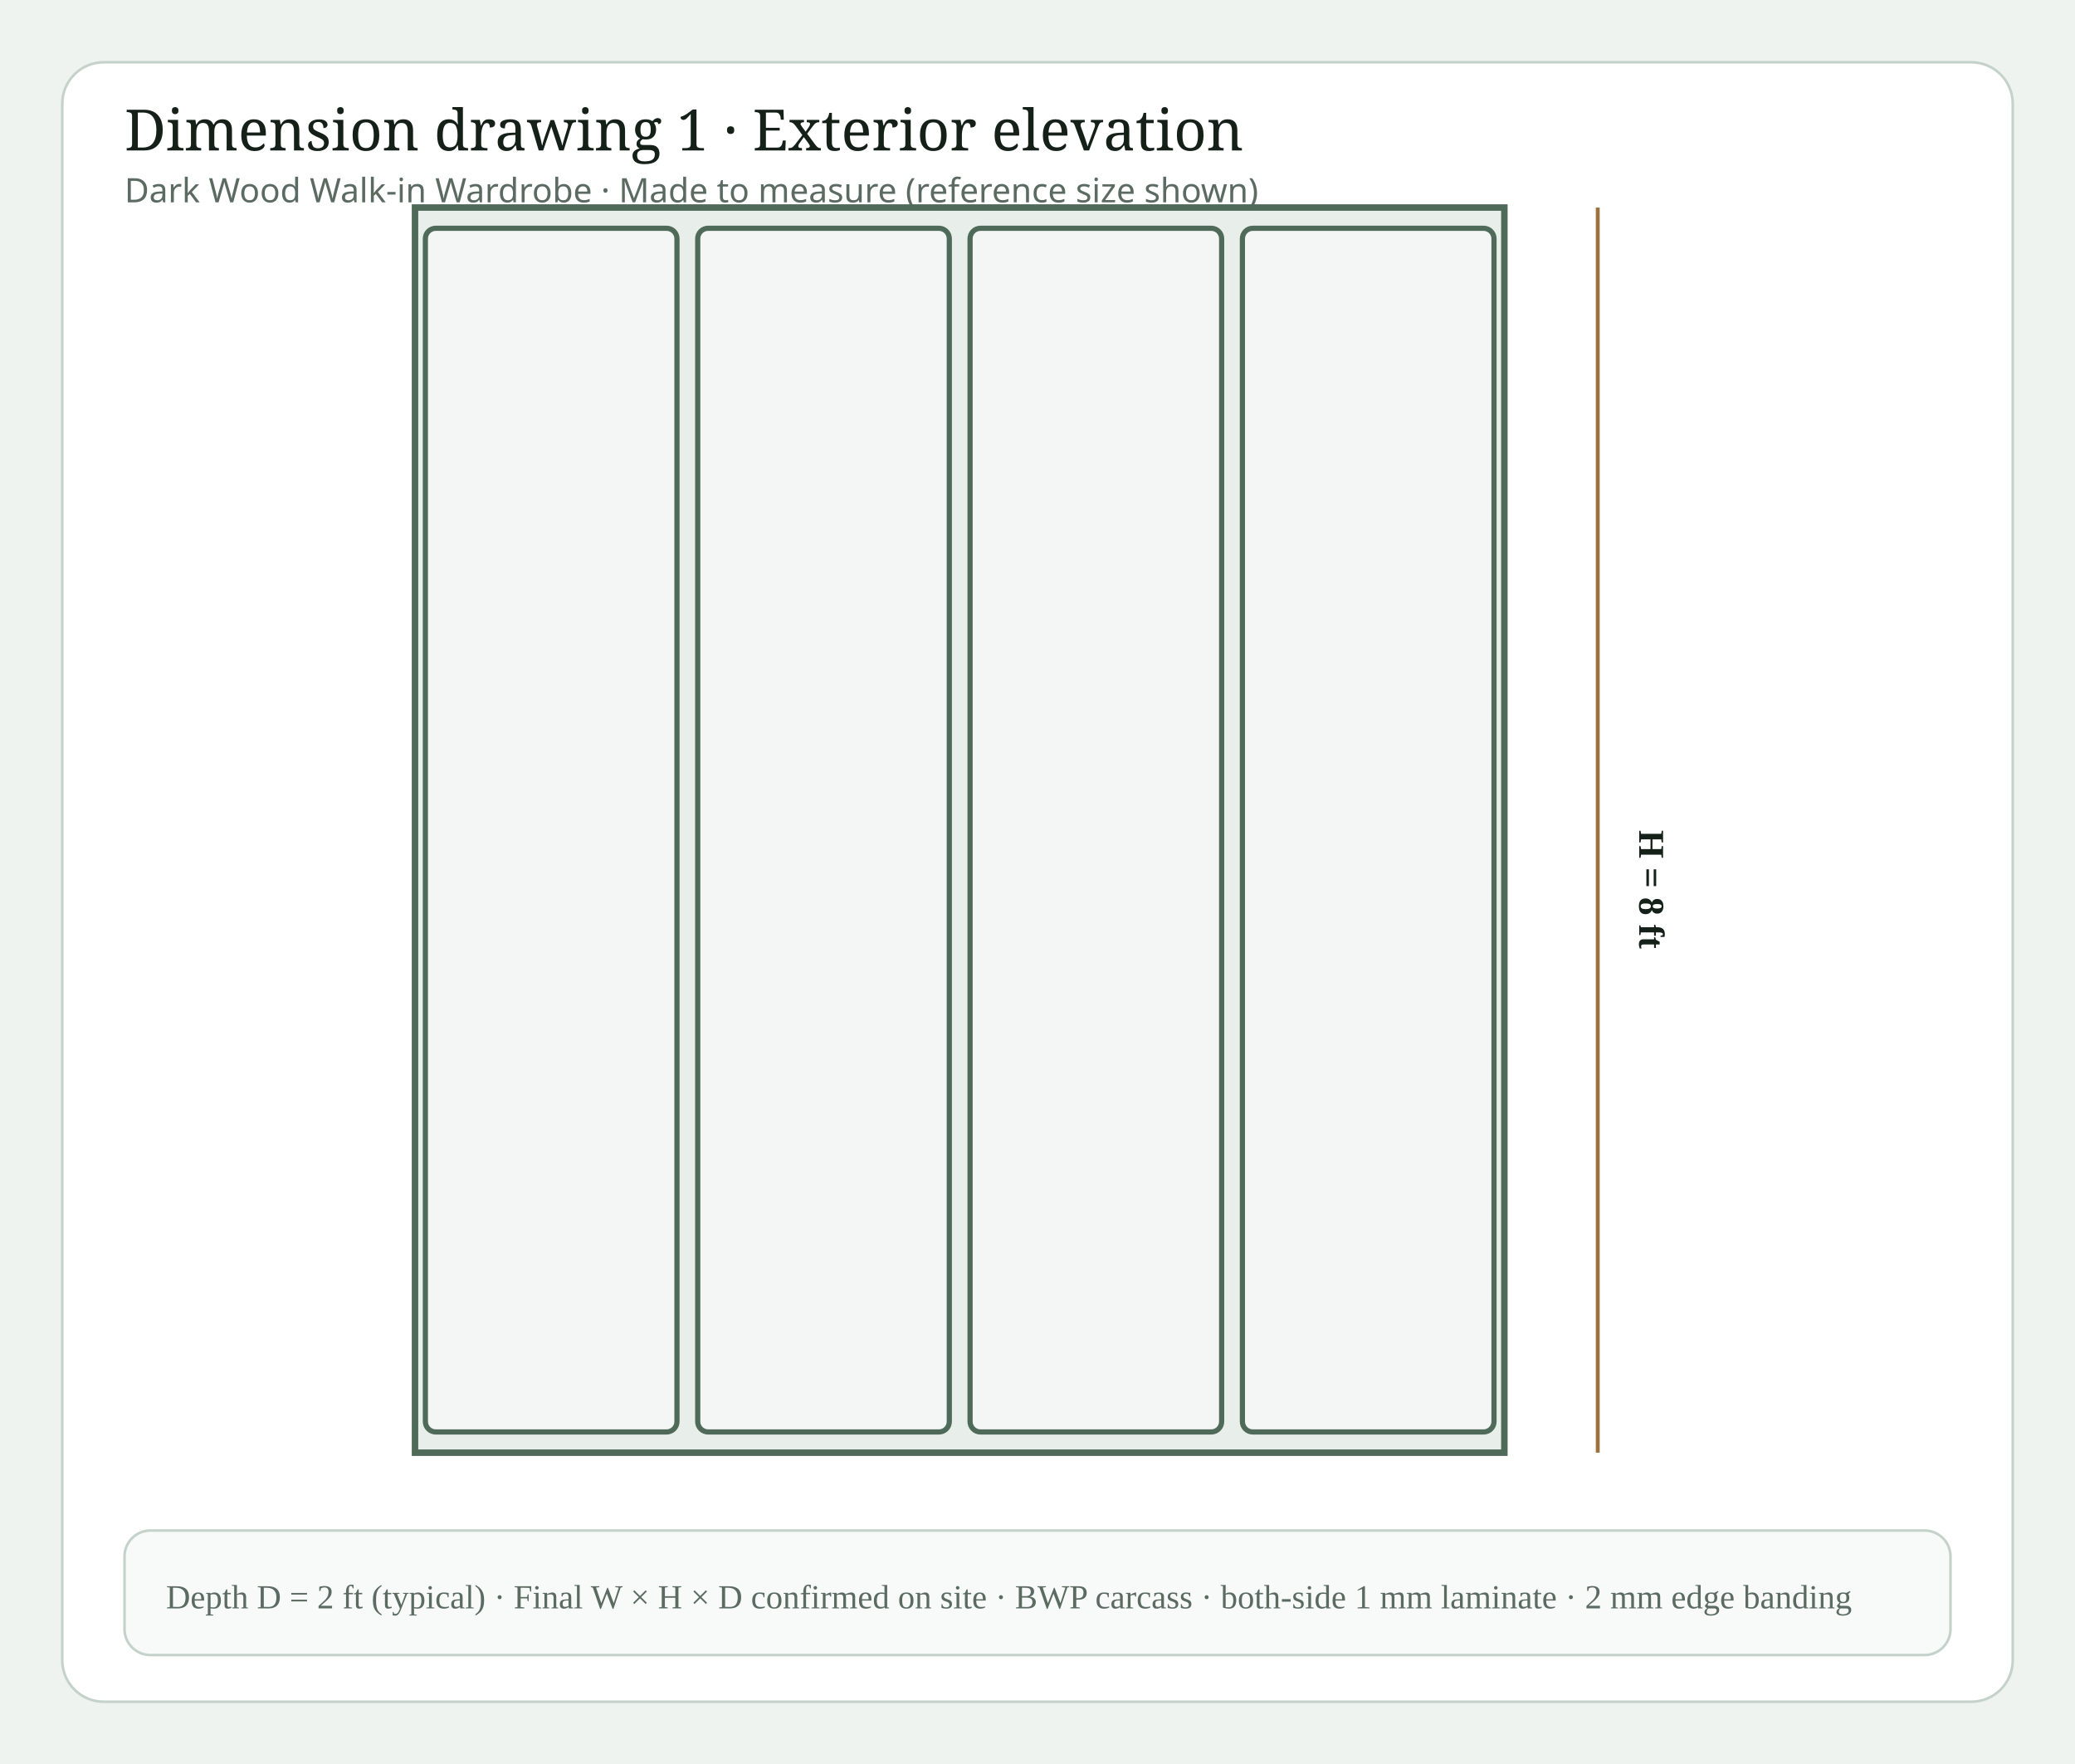
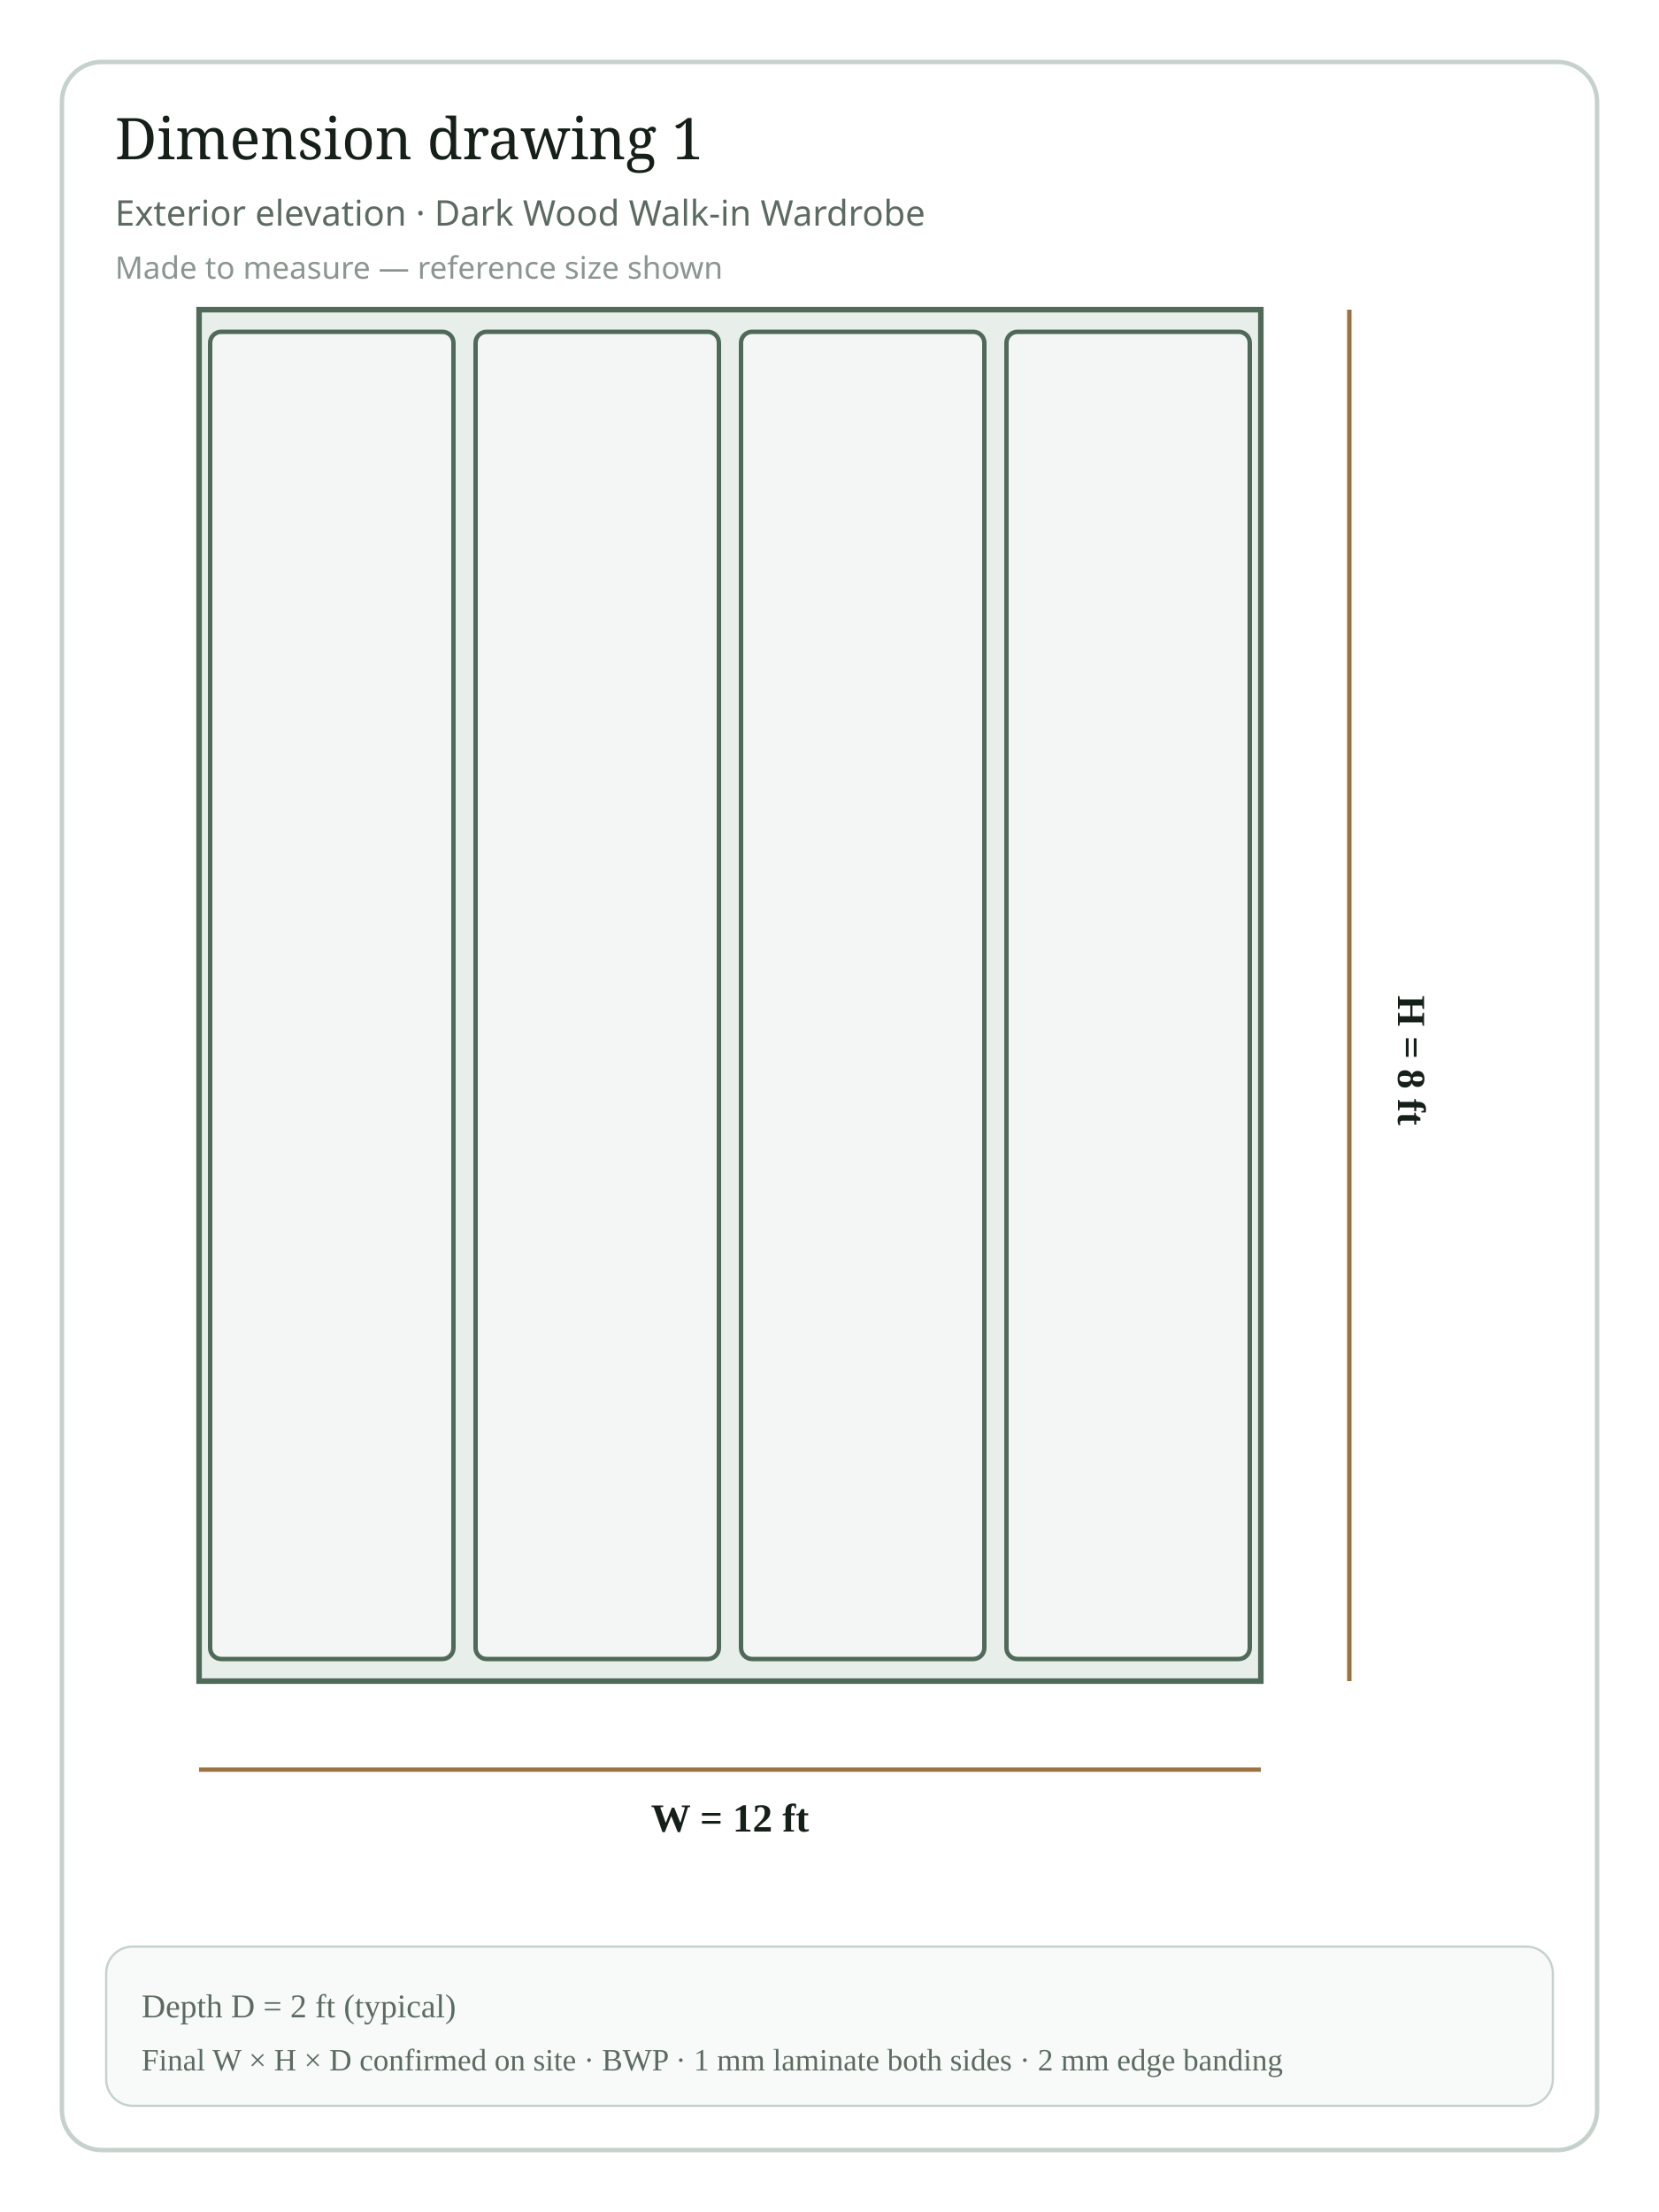
- <svg xmlns="http://www.w3.org/2000/svg" viewBox="0 0 800 680" role="img">
-   <rect width="800" height="680" fill="#eef3f0" />
-   <rect x="24" y="24" width="752" height="632" rx="16" fill="#fff" stroke="#c5d2cb" />
-   <text x="48" y="58" font-family="Georgia, serif" font-size="22" fill="#152019">Dimension drawing 1 · Exterior elevation</text>
-   <text x="48" y="78" font-family="system-ui,sans-serif" font-size="13" fill="#5c6b62">Dark Wood Walk-in Wardrobe · Made to measure (reference size shown)</text>
-   <rect x="160" y="80" width="420" height="480" fill="#e8eeea" stroke="#4f6a58" stroke-width="2.5" />
-   <rect x="164" y="88" width="97" height="464" rx="4" fill="#f3f6f4" stroke="#4f6a58" stroke-width="2" />
-   <rect x="269" y="88" width="97" height="464" rx="4" fill="#f3f6f4" stroke="#4f6a58" stroke-width="2" />
-   <rect x="374" y="88" width="97" height="464" rx="4" fill="#f3f6f4" stroke="#4f6a58" stroke-width="2" />
-   <rect x="479" y="88" width="97" height="464" rx="4" fill="#f3f6f4" stroke="#4f6a58" stroke-width="2" />
-   <line x1="160" y1="596" x2="580" y2="596" stroke="#9a7340" stroke-width="1.5" marker-start="url(#m)" marker-end="url(#m)" />
-   <text x="370" y="618" text-anchor="middle" font-size="14" font-weight="700" fill="#152019">W = 12 ft</text>
-   <line x1="616" y1="80" x2="616" y2="560" stroke="#9a7340" stroke-width="1.5" />
-   <text x="632" y="320" font-size="14" font-weight="700" fill="#152019" transform="rotate(90 632 320)">H = 8 ft</text>
-   <rect x="48" y="590" width="704" height="48" rx="10" fill="#f7faf8" stroke="#c5d2cb" />
-   <text x="64" y="620" font-size="13" fill="#5c6b62">Depth D = 2 ft (typical) · Final W × H × D confirmed on site · BWP carcass · both-side 1 mm laminate · 2 mm edge banding</text>
-   <defs>
-     <marker id="m" markerWidth="6" markerHeight="6" refX="3" refY="3" orient="auto">
-       <circle cx="3" cy="3" r="2" fill="#9a7340" />
-     </marker>
-   </defs>
+ <svg xmlns="http://www.w3.org/2000/svg" viewBox="0 0 750 1000" width="750" height="1000" preserveAspectRatio="xMidYMid meet" role="img">
+   <rect width="750" height="1000" fill="#ffffff" />
+   <rect x="28" y="28" width="694" height="944" rx="18" fill="#fff" stroke="#c5d2cb" stroke-width="2" />
+   <text x="52" y="72" font-family="Georgia, serif" font-size="26" fill="#152019">Dimension drawing 1</text>
+   <text x="52" y="102" font-family="system-ui,sans-serif" font-size="16" fill="#5c6b62">Exterior elevation · Dark Wood Walk-in Wardrobe</text>
+   <text x="52" y="126" font-family="system-ui,sans-serif" font-size="14" fill="#8a9690">Made to measure — reference size shown</text>
+   <rect x="90" y="140" width="480" height="620" fill="#e8eeea" stroke="#4f6a58" stroke-width="2.5" />
+   <rect x="95" y="150" width="110" height="600" rx="5" fill="#f3f6f4" stroke="#4f6a58" stroke-width="2" />
+   <rect x="215" y="150" width="110" height="600" rx="5" fill="#f3f6f4" stroke="#4f6a58" stroke-width="2" />
+   <rect x="335" y="150" width="110" height="600" rx="5" fill="#f3f6f4" stroke="#4f6a58" stroke-width="2" />
+   <rect x="455" y="150" width="110" height="600" rx="5" fill="#f3f6f4" stroke="#4f6a58" stroke-width="2" />
+   <line x1="90" y1="800" x2="570" y2="800" stroke="#9a7340" stroke-width="2" />
+   <text x="330" y="828" text-anchor="middle" font-size="18" font-weight="700" fill="#152019">W = 12 ft</text>
+   <line x1="610" y1="140" x2="610" y2="760" stroke="#9a7340" stroke-width="2" />
+   <text x="632" y="450" font-size="18" font-weight="700" fill="#152019" transform="rotate(90 632 450)">H = 8 ft</text>
+   <rect x="48" y="880" width="654" height="72" rx="12" fill="#f7faf8" stroke="#c5d2cb" />
+   <text x="64" y="912" font-size="15" fill="#5c6b62">Depth D = 2 ft (typical)</text>
+   <text x="64" y="936" font-size="14" fill="#5c6b62">Final W × H × D confirmed on site · BWP · 1 mm laminate both sides · 2 mm edge banding</text>
</svg>
